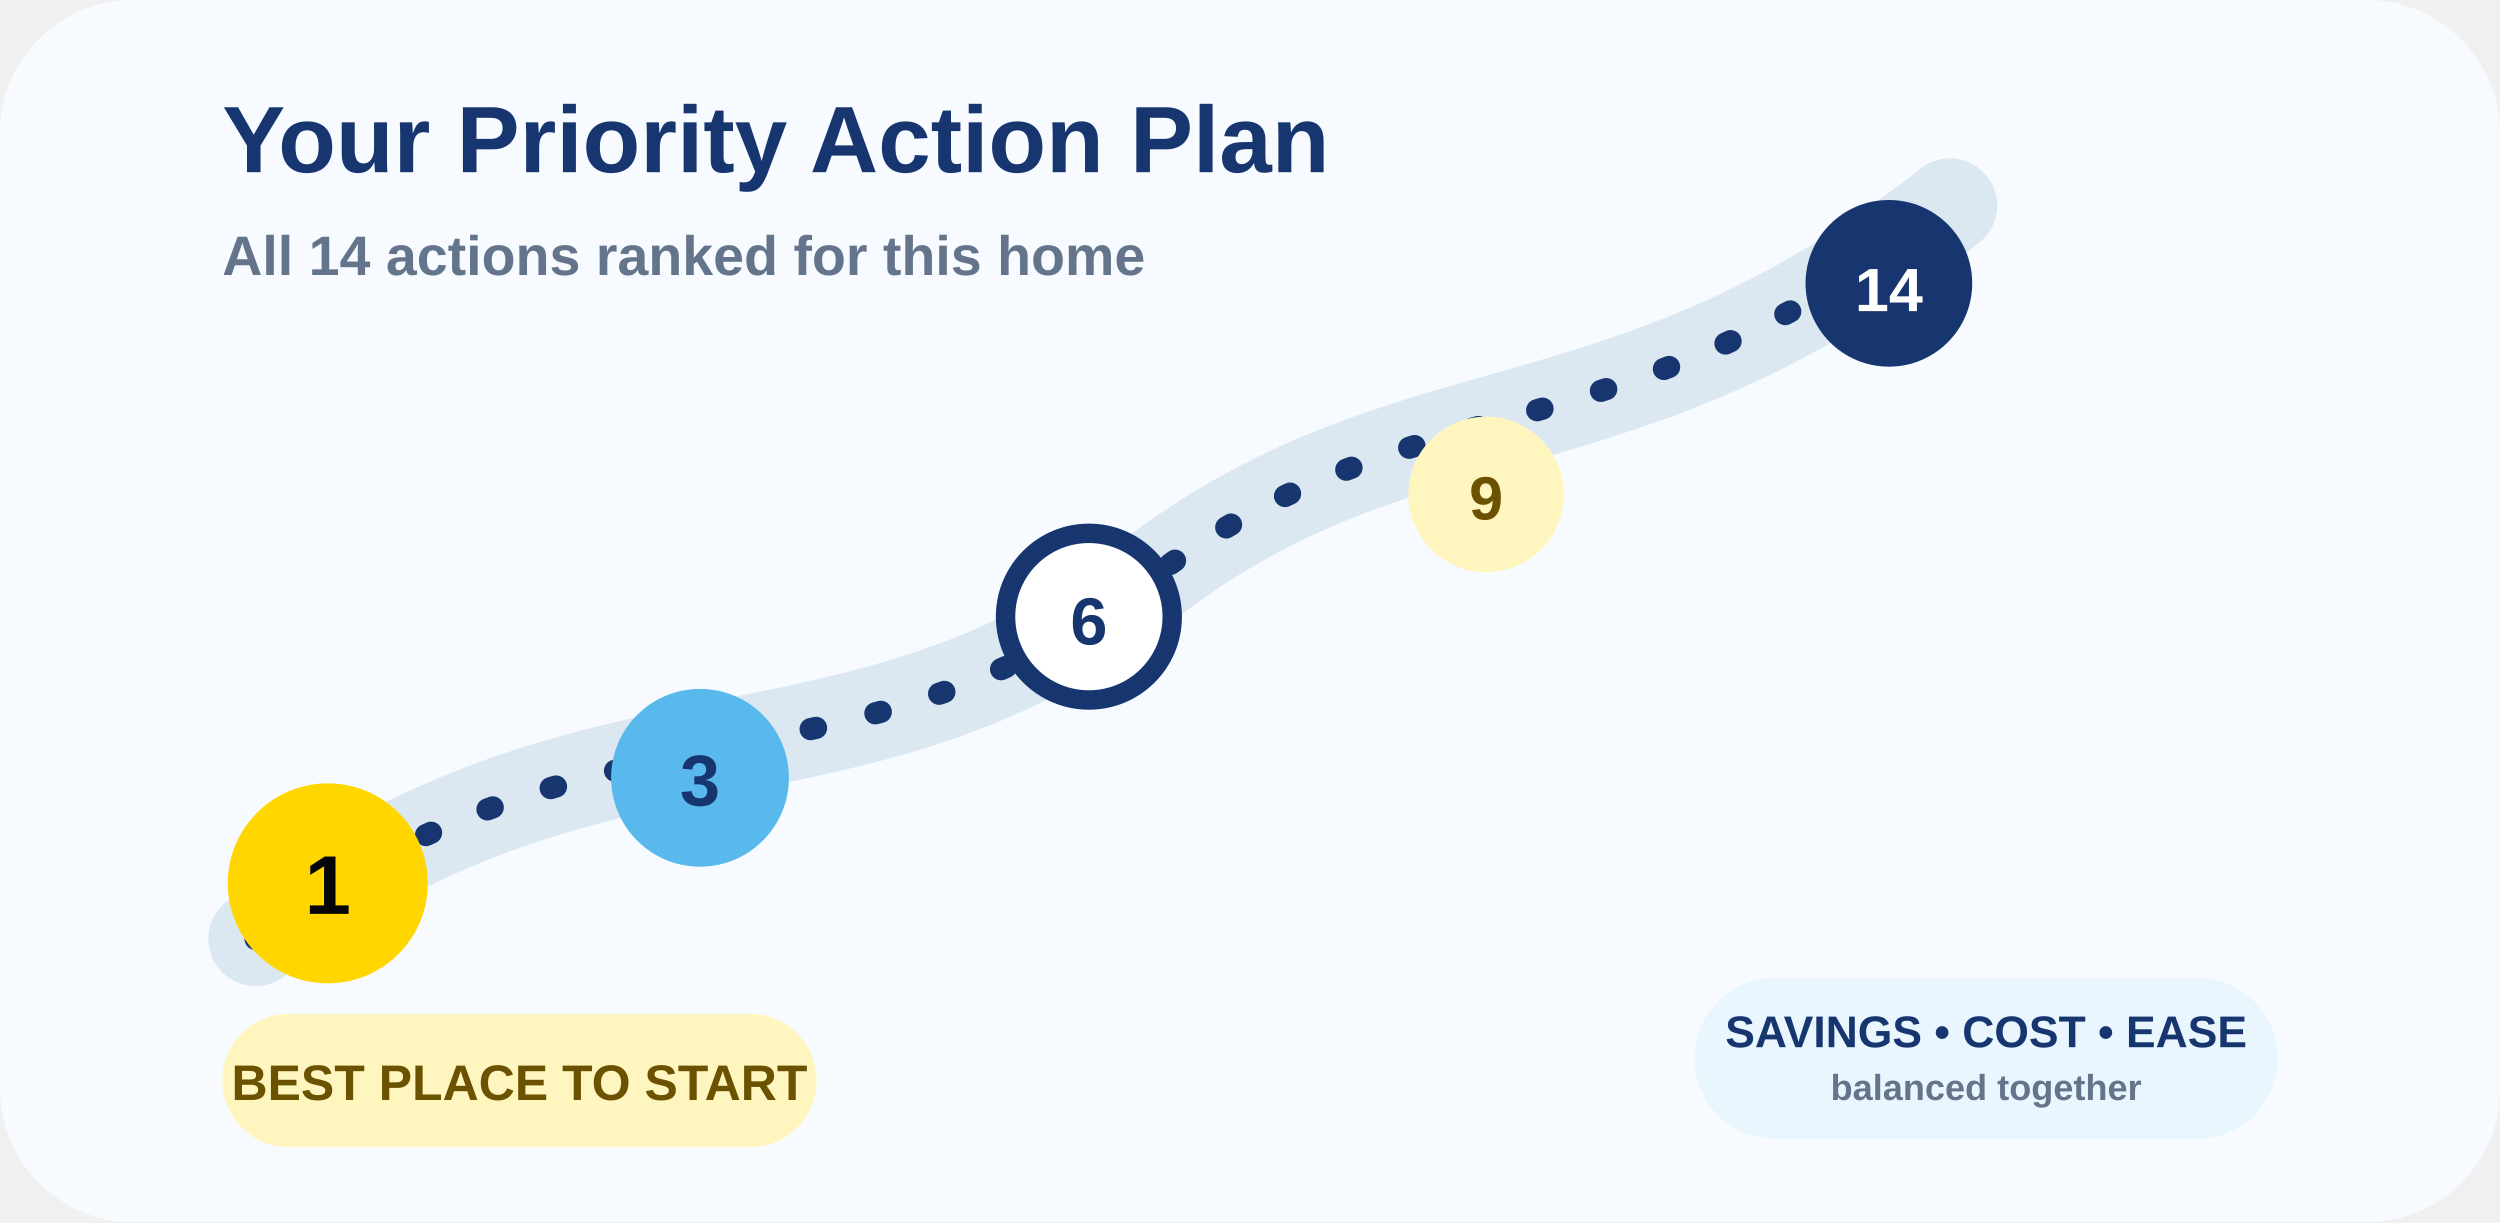
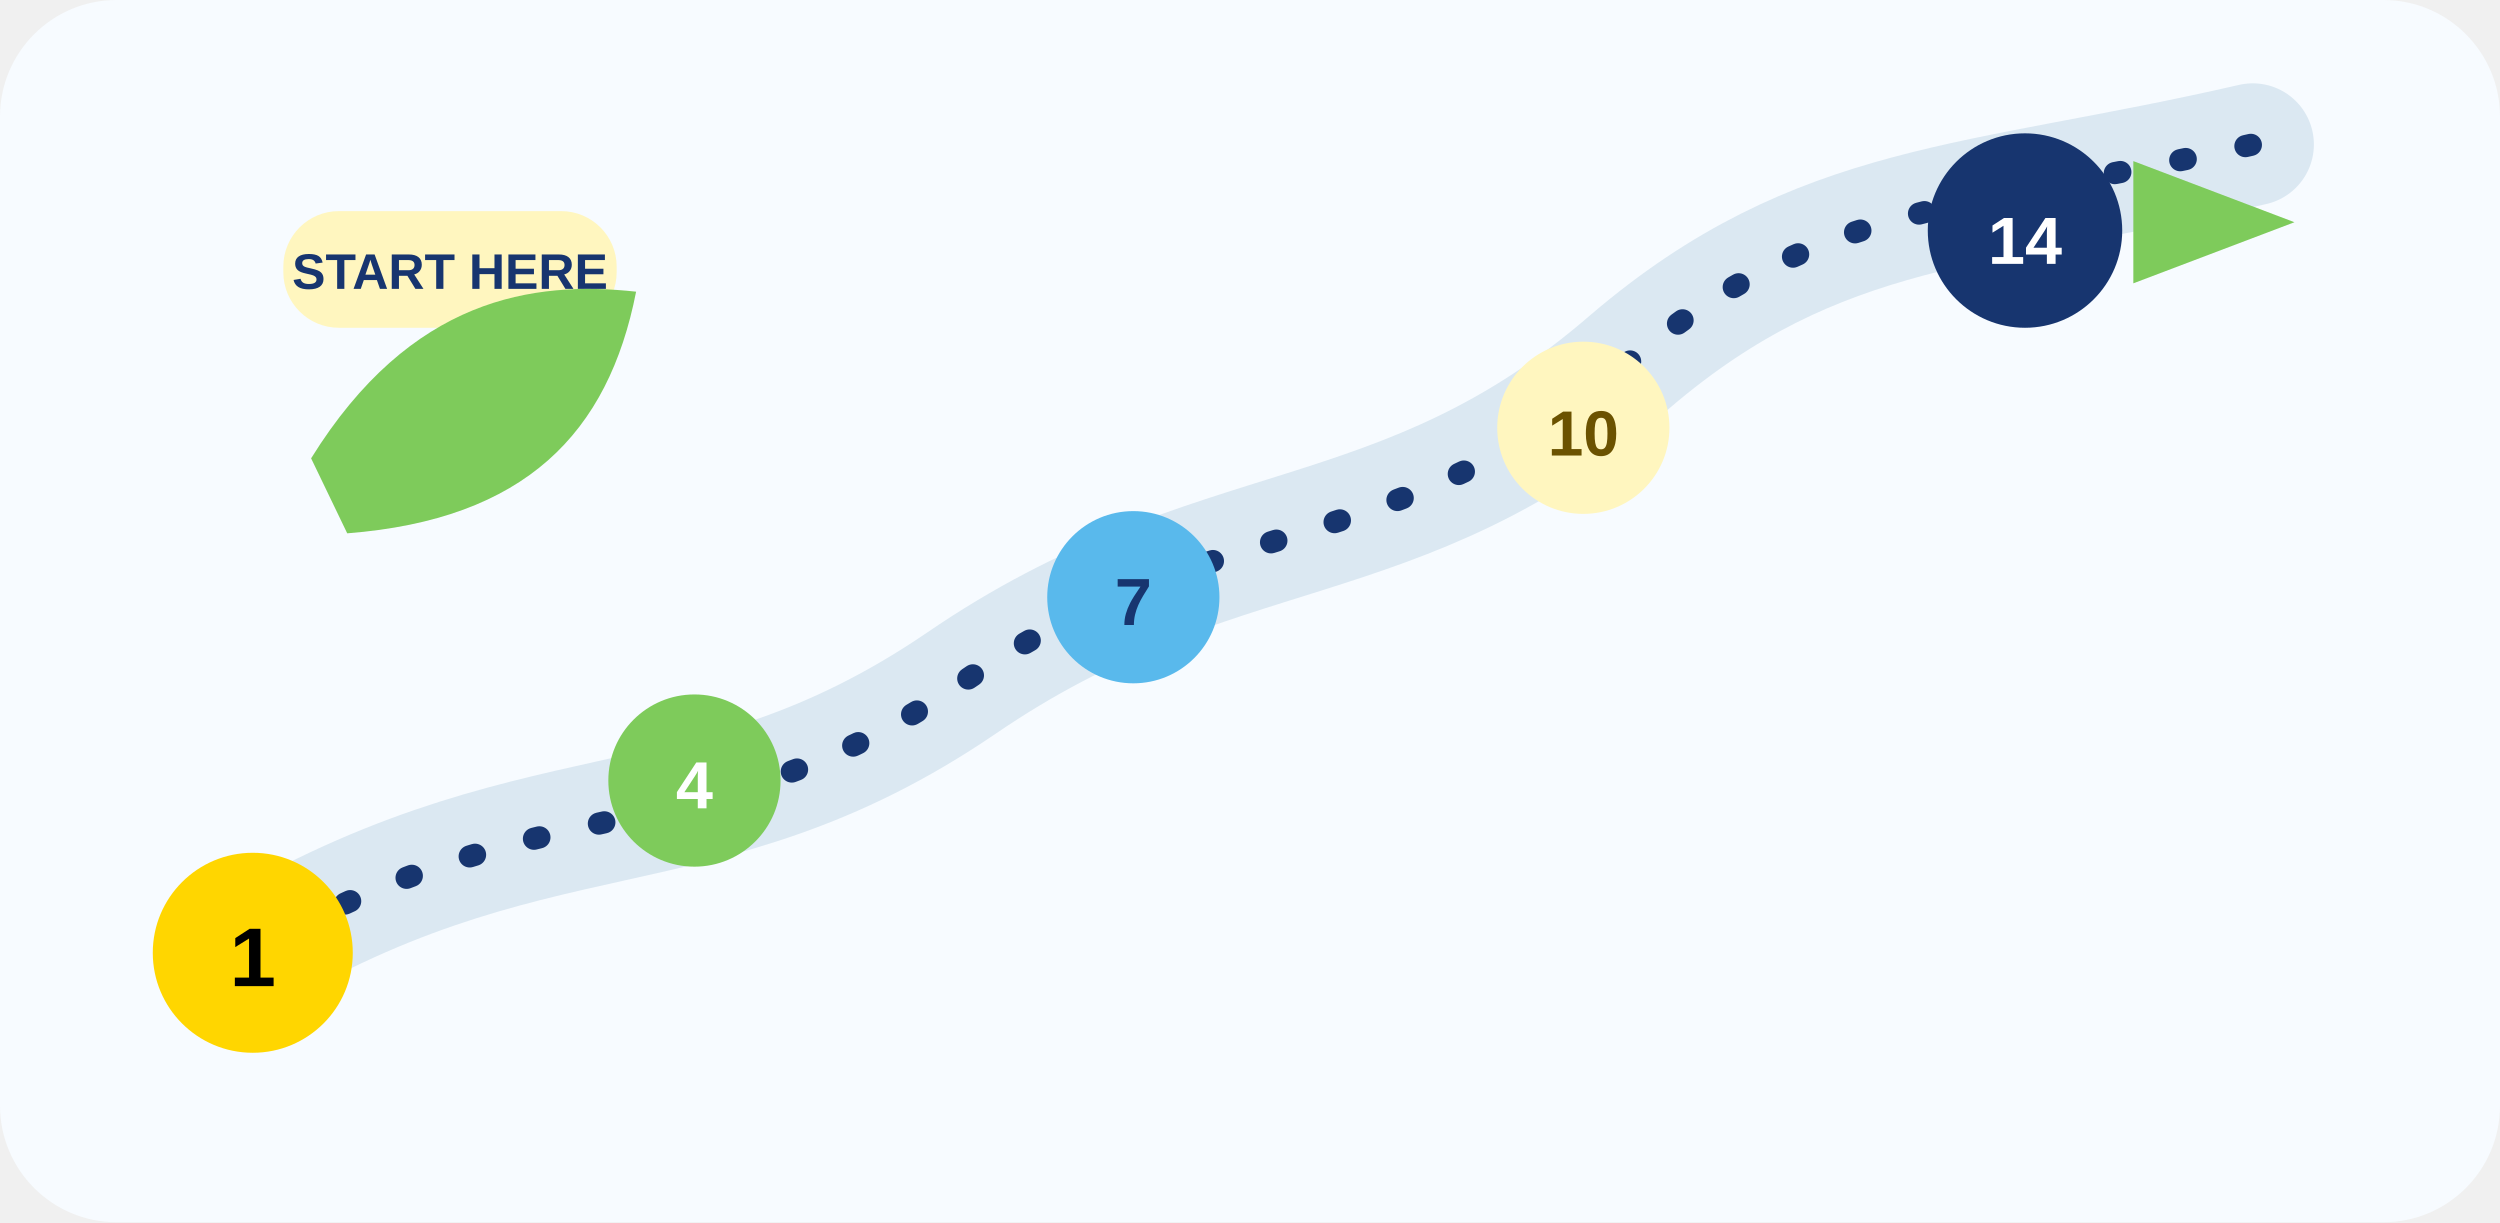
- <svg xmlns="http://www.w3.org/2000/svg" viewBox="0 0 900 440" role="img" aria-labelledby="title desc">
-   <rect width="900" height="440" rx="48" fill="#f7fbff" />
-   <path d="M92 338c120-92 216-48 320-128 95-74 172-43 290-136" fill="none" stroke="#dbe8f2" stroke-width="34" stroke-linecap="round" />
-   <path d="M92 338c120-92 216-48 320-128 95-74 172-43 290-136" fill="none" stroke="#17356f" stroke-width="8" stroke-linecap="round" stroke-dasharray="2 22" />
-   <g font-family="Arial, Helvetica, sans-serif" font-weight="800" text-anchor="middle">
-     <circle cx="118" cy="318" r="36" fill="#ffd600" />
-     <text x="118" y="329" font-size="30" fill="#050505">1</text>
-     <circle cx="252" cy="280" r="32" fill="#59b9ec" />
-     <text x="252" y="290" font-size="26" fill="#17356f">3</text>
-     <circle cx="392" cy="222" r="30" fill="#fff" stroke="#17356f" stroke-width="7" />
-     <text x="392" y="232" font-size="24" fill="#17356f">6</text>
-     <circle cx="535" cy="178" r="28" fill="#fff6bf" />
-     <text x="535" y="187" font-size="22" fill="#6b5200">9</text>
-     <circle cx="680" cy="102" r="30" fill="#17356f" />
-     <text x="680" y="112" font-size="22" fill="#fff">14</text>
+ <svg xmlns="http://www.w3.org/2000/svg" viewBox="0 0 900 440">
+   <rect width="900" height="440" rx="42" fill="#f7fbff" />
+   <path d="M82 348c110-68 170-38 264-102 92-63 158-44 241-116 68-58 124-55 224-78" fill="none" stroke="#dbe8f2" stroke-width="44" stroke-linecap="round" />
+   <path d="M82 348c110-68 170-38 264-102 92-63 158-44 241-116 68-58 124-55 224-78" fill="none" stroke="#17356f" stroke-width="8" stroke-linecap="round" stroke-dasharray="2 22" />
+   <g font-family="Arial" font-weight="900" text-anchor="middle">
+     <circle cx="91" cy="343" r="36" fill="#ffd600" />
+     <text x="91" y="355" font-size="30">1</text>
+     <circle cx="250" cy="281" r="31" fill="#7ecb5b" />
+     <text x="250" y="291" font-size="24" fill="#fff">4</text>
+     <circle cx="408" cy="215" r="31" fill="#59b9ec" />
+     <text x="408" y="225" font-size="24" fill="#17356f">7</text>
+     <circle cx="570" cy="154" r="31" fill="#fff6bf" />
+     <text x="570" y="164" font-size="23" fill="#6b5200">10</text>
+     <circle cx="729" cy="83" r="35" fill="#17356f" />
+     <text x="729" y="95" font-size="24" fill="#fff">14</text>
  </g>
-   <g font-family="Arial, Helvetica, sans-serif" fill="#17356f">
-     <text x="80" y="62" font-size="34" font-weight="900">Your Priority Action Plan</text>
-     <text x="80" y="99" font-size="20" font-weight="600" fill="#64748b">All 14 actions ranked for this home</text>
-   </g>
-   <g transform="translate(80 365)">
-     <rect width="214" height="48" rx="24" fill="#fff6bf" />
-     <text x="107" y="31" text-anchor="middle" font-family="Arial" font-size="18" font-weight="800" fill="#6b5200">BEST PLACE TO START</text>
-   </g>
-   <g transform="translate(610 352)">
-     <rect width="210" height="58" rx="29" fill="#e9f6fe" />
-     <text x="105" y="25" text-anchor="middle" font-family="Arial" font-size="16" font-weight="800" fill="#17356f">SAVINGS • COST • EASE</text>
-     <text x="105" y="44" text-anchor="middle" font-family="Arial" font-size="13" font-weight="700" fill="#64748b">balanced together</text>
-   </g>
+   <path d="M768 58l58 22-58 22z" fill="#7ecb5b" />
+   <rect x="102" y="76" width="120" height="42" rx="20" fill="#fff6bf" />
+   <text x="162" y="104" text-anchor="middle" font-family="Arial" font-size="18" font-weight="900" fill="#17356f">START HERE</text>
+   <path d="M112 165c36-58 80-64 117-60-10 51-40 82-104 87" fill="#7ecb5b" />
</svg>
